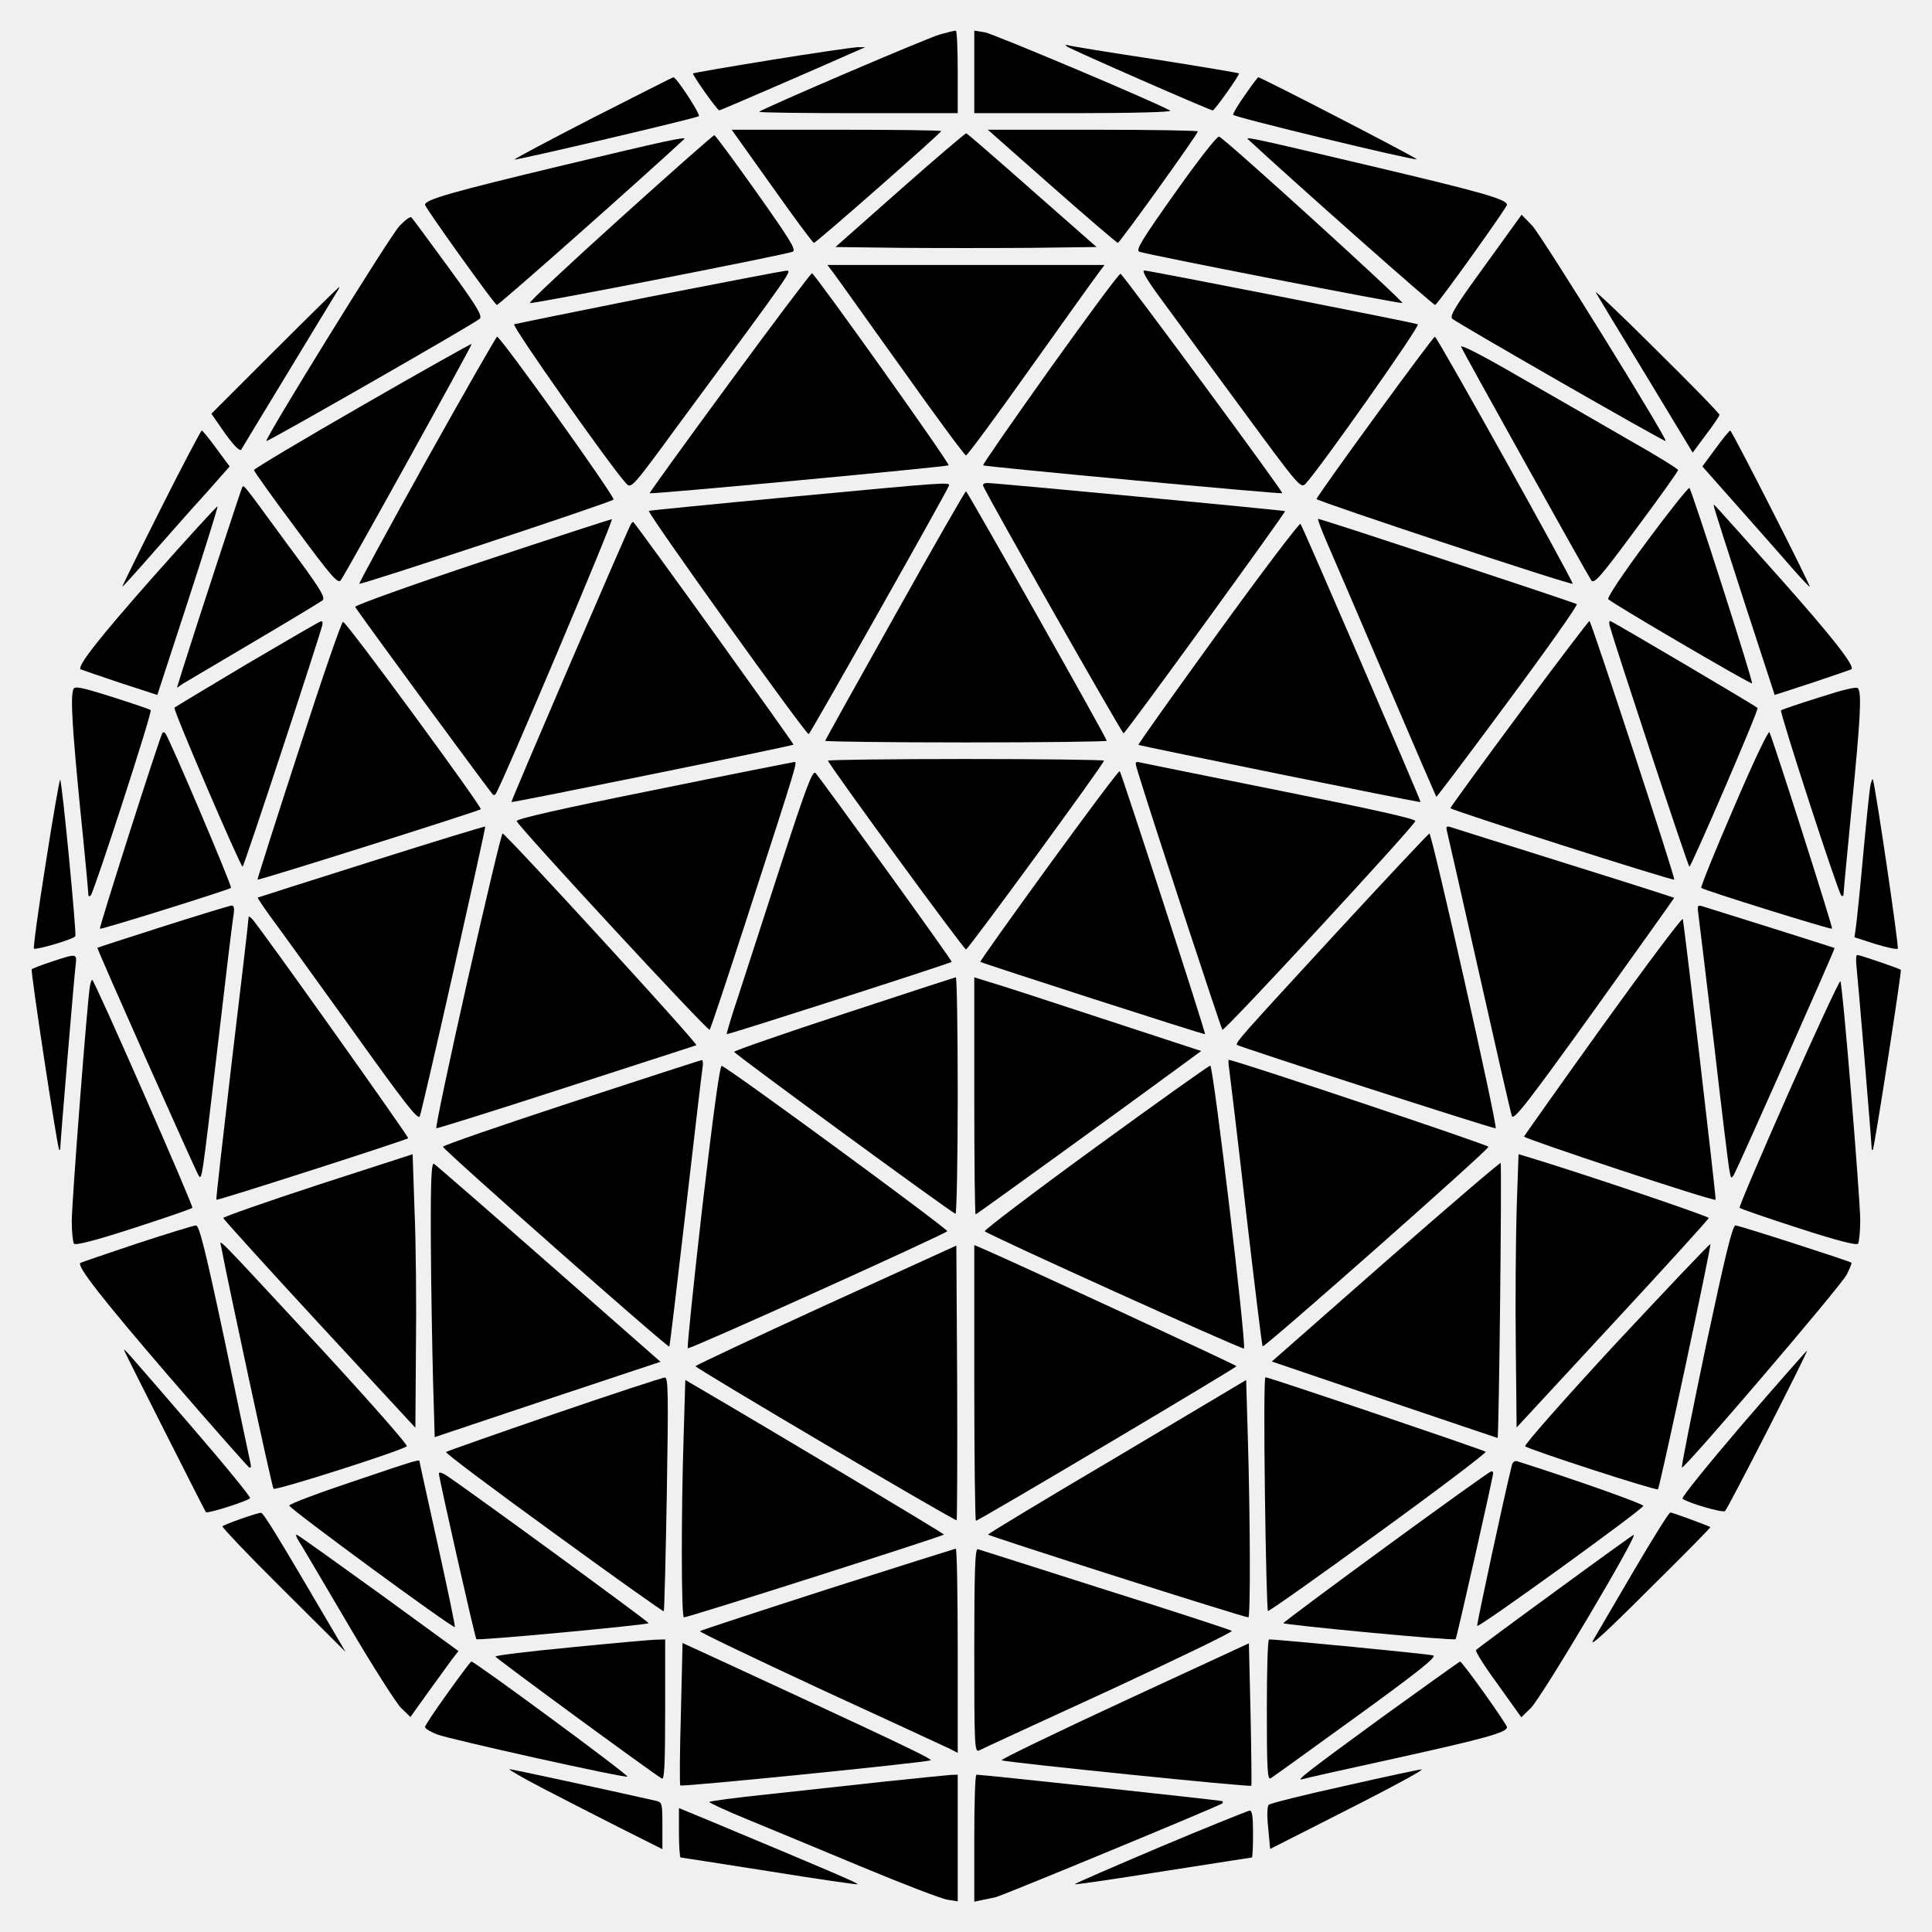
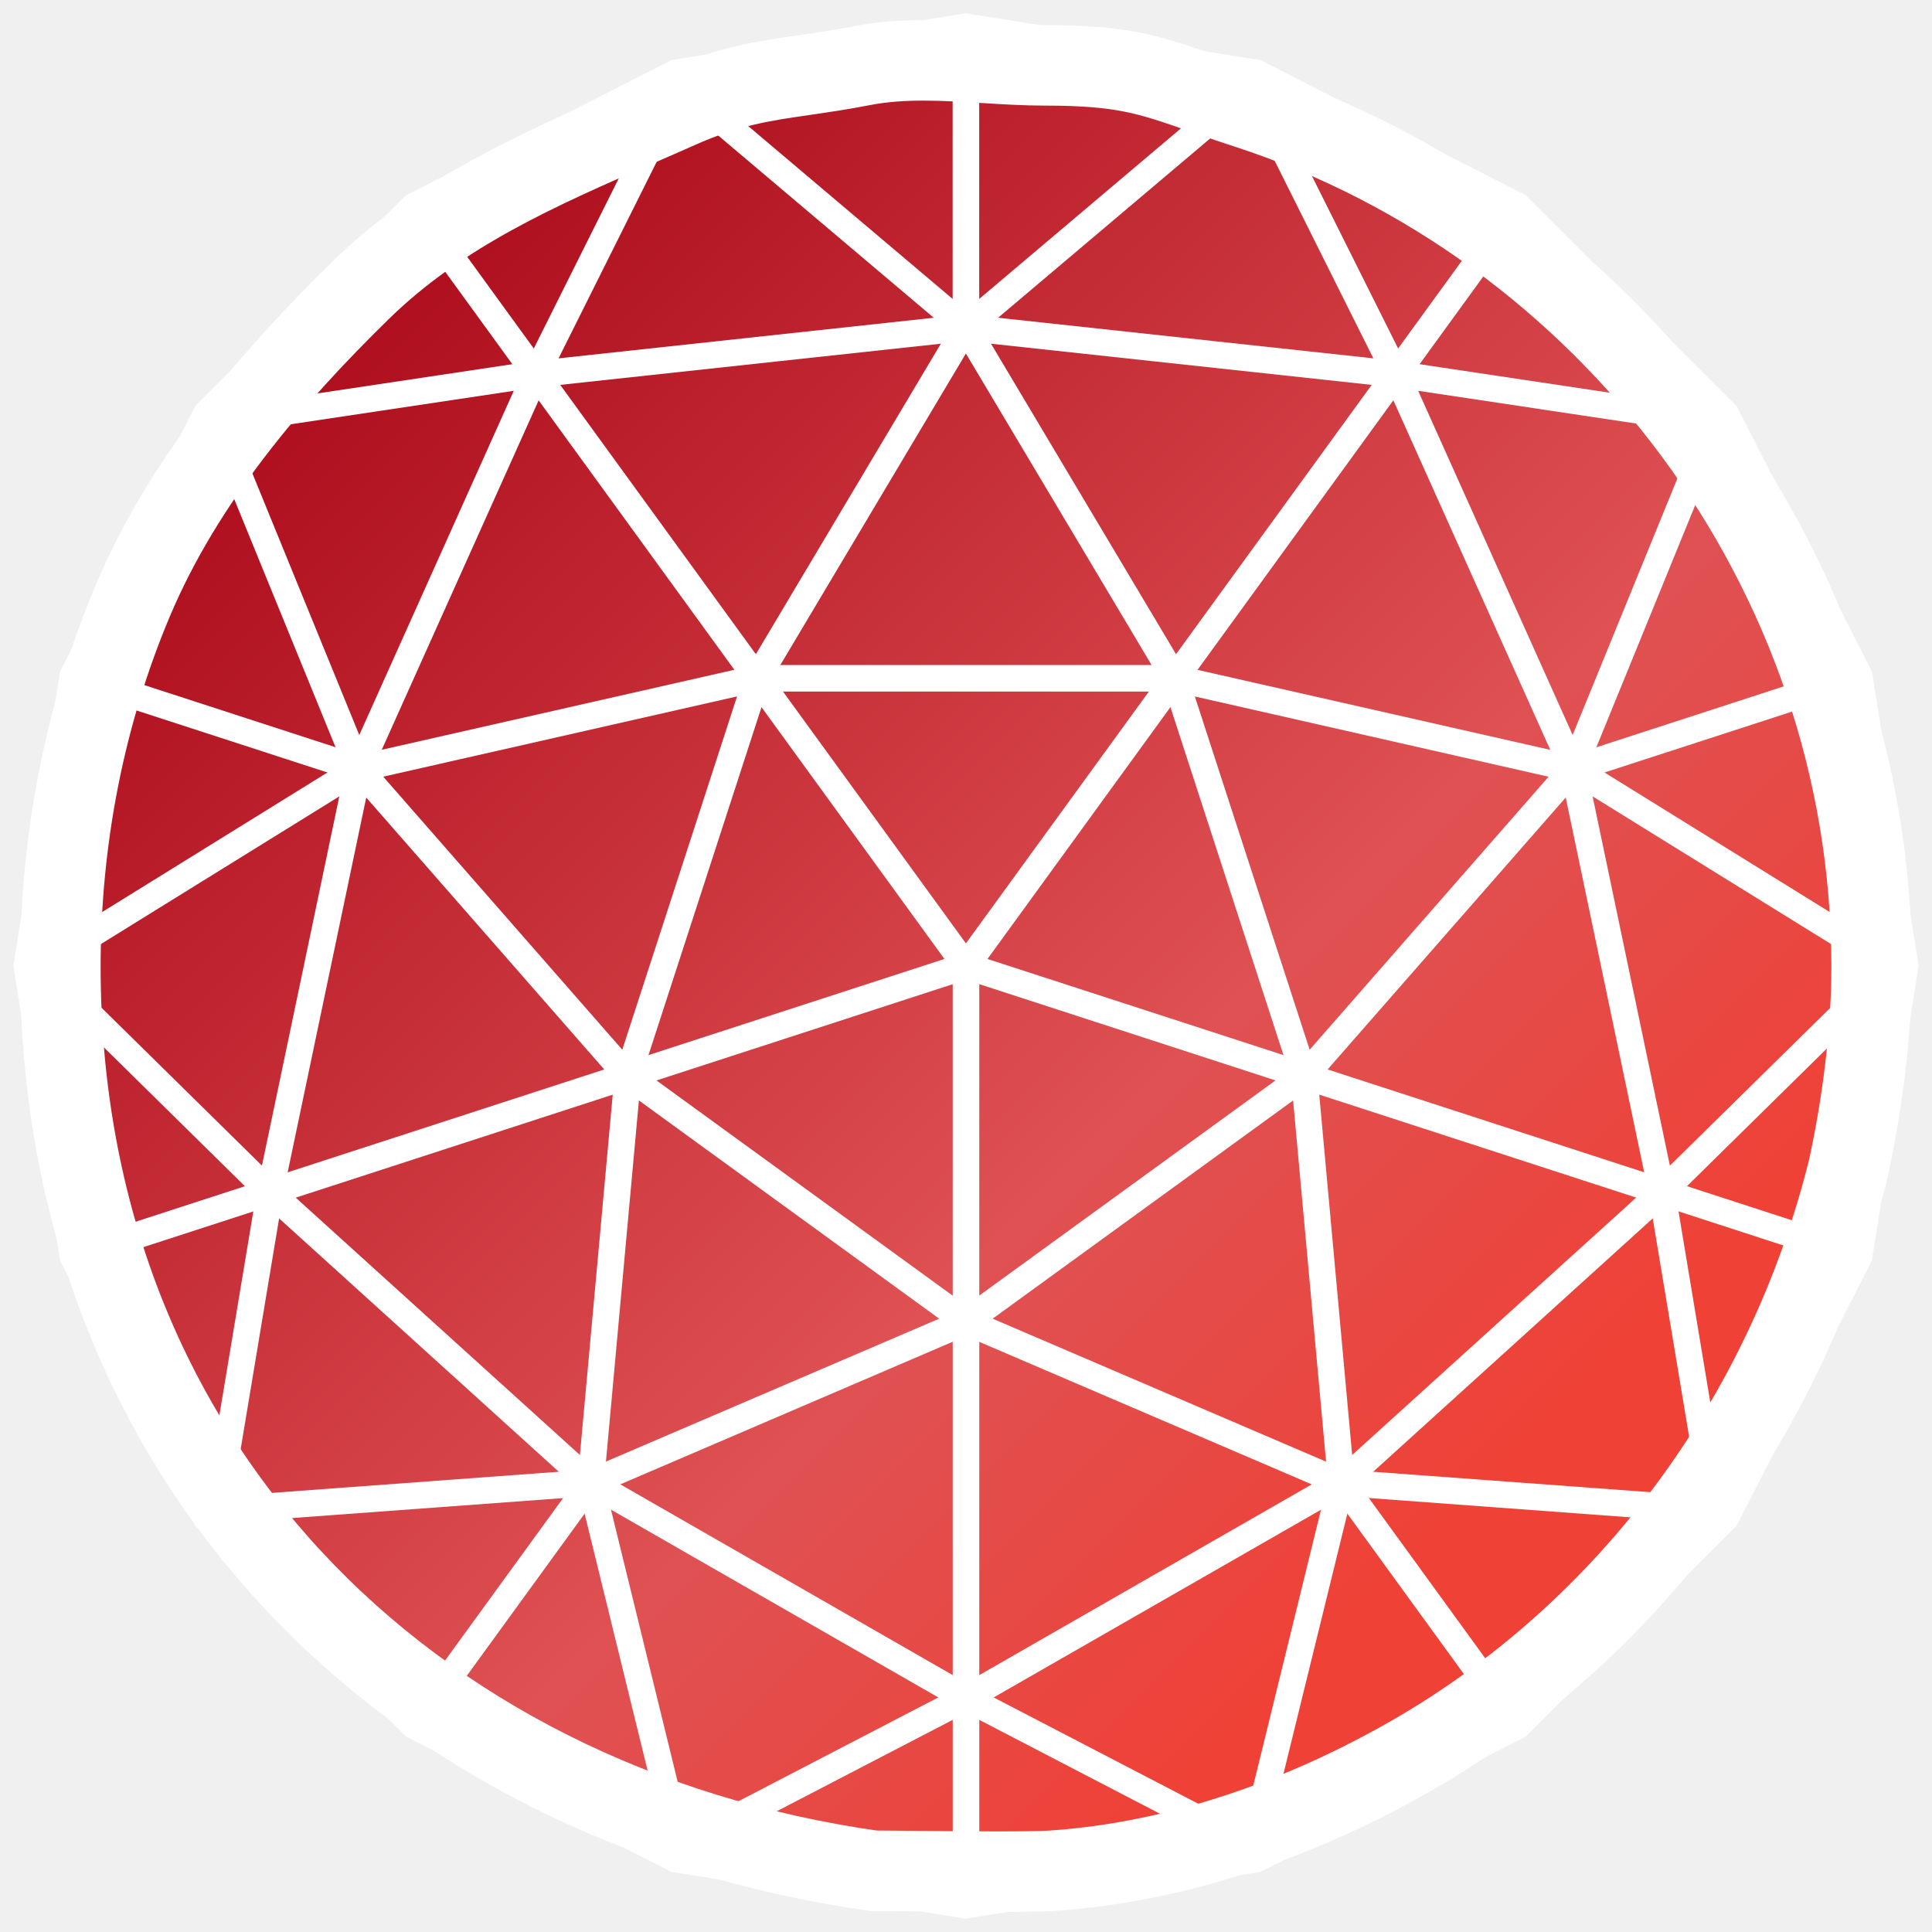
- <svg xmlns="http://www.w3.org/2000/svg" version="1.0" width="700pt" height="700pt" viewBox="0 0 700 700" preserveAspectRatio="xMidYMid meet">
-   <g transform="translate(0,700) scale(0.1,-0.1)" fill="#000000" stroke="none">
-     <path d="M3405 6875 c-44 -12 -642 -268 -654 -280 -2 -3 158 -5 357 -5 l362 0 0 150 c0 83 -3 150 -7 149 -5 0 -30 -6 -58 -14z" />
-     <path d="M3530 6739 l0 -149 363 0 c209 0 356 4 347 9 -53 31 -642 279 -672 284 l-38 6 0 -150z" />
-     <path d="M3865 6832 c10 -9 519 -232 529 -232 7 0 99 130 95 134 -2 2 -139 25 -304 51 -165 25 -307 48 -315 51 -9 3 -11 2 -5 -4z" />
-     <path d="M2795 6783 c-154 -25 -282 -47 -284 -49 -4 -4 88 -134 95 -134 4 0 351 150 499 216 l30 13 -30 0 c-16 -1 -156 -21 -310 -46z" />
-     <path d="M2148 6573 c-158 -81 -285 -149 -284 -151 5 -4 660 150 668 157 7 6 -81 141 -92 141 -3 0 -134 -67 -292 -147z" />
-     <path d="M4511 6656 c-25 -35 -44 -67 -43 -72 1 -8 649 -165 665 -161 7 2 -564 297 -574 297 -2 0 -24 -29 -48 -64z" />
-     <path d="M2797 6325 c80 -113 148 -205 152 -205 8 0 461 398 461 405 0 3 -171 5 -379 5 l-380 0 146 -205z" />
-     <path d="M3811 6325 c128 -113 236 -205 239 -205 7 0 290 394 290 404 0 3 -171 6 -380 6 l-381 0 232 -205z" />
-     <path d="M3261 6312 l-234 -207 237 -3 c130 -1 342 -1 473 0 l236 3 -233 205 c-128 113 -235 206 -239 207 -3 1 -111 -91 -240 -205z" />
-     <path d="M2246 6208 c-185 -167 -332 -304 -326 -306 11 -4 927 175 952 186 14 6 -9 43 -130 214 -81 114 -150 208 -154 208 -4 0 -158 -136 -342 -302z" />
-     <path d="M4258 6302 c-121 -171 -144 -208 -130 -214 24 -10 943 -189 953 -186 9 3 -643 596 -664 603 -7 3 -76 -86 -159 -203z" />
-     <path d="M2040 6401 c-405 -97 -500 -124 -500 -143 0 -10 247 -355 260 -363 5 -3 534 466 679 601 12 11 -67 -6 -439 -95z" />
-     <path d="M4521 6496 c174 -161 674 -604 679 -601 13 8 260 353 260 363 0 20 -92 46 -503 143 -394 93 -446 105 -436 95z" />
-     <path d="M1448 6182 c-33 -33 -490 -773 -483 -780 4 -4 755 426 773 443 11 10 -10 45 -113 186 -70 96 -130 177 -134 181 -4 5 -23 -9 -43 -30z" />
-     <path d="M5381 6039 c-107 -147 -130 -184 -119 -194 18 -16 769 -447 773 -443 7 8 -451 747 -484 781 l-38 39 -132 -183z" />
-     <path d="M3022 6008 c14 -18 124 -174 247 -345 122 -172 226 -313 231 -313 5 0 109 141 231 313 122 171 233 327 247 345 l24 32 -502 0 -502 0 24 -32z" />
-     <path d="M2350 5924 c-261 -52 -481 -97 -487 -99 -11 -4 355 -524 407 -578 17 -18 24 -10 185 210 430 582 416 563 392 562 -12 -1 -236 -44 -497 -95z" />
-     <path d="M4213 5908 c45 -62 177 -241 291 -396 200 -272 209 -283 226 -265 51 54 418 574 407 578 -22 8 -975 195 -991 195 -11 0 12 -38 67 -112z" />
-     <path d="M2643 5613 c-161 -219 -291 -399 -289 -400 4 -5 1078 96 1083 101 6 6 -486 696 -495 696 -4 0 -139 -179 -299 -397z" />
-     <path d="M3805 5665 c-136 -191 -245 -348 -243 -351 5 -5 1080 -105 1084 -101 5 4 -576 791 -586 795 -5 2 -119 -153 -255 -343z" />
-     <path d="M995 5730 l-229 -229 38 -55 c37 -54 64 -83 70 -75 1 2 76 126 166 274 90 149 170 280 178 293 8 12 13 22 11 22 -2 0 -107 -103 -234 -230z" />
-     <path d="M5782 5940 c8 -14 90 -150 183 -302 l168 -278 48 65 c27 35 49 68 49 72 0 5 -104 112 -232 238 -127 127 -225 219 -216 205z" />
-     <path d="M1546 5334 c-136 -245 -246 -447 -244 -449 5 -5 910 294 921 305 8 7 -409 590 -422 590 -3 0 -118 -201 -255 -446z" />
-     <path d="M4981 5489 c-116 -159 -211 -293 -211 -297 1 -8 922 -313 928 -307 5 5 -491 895 -499 895 -4 0 -101 -131 -218 -291z" />
-     <path d="M1313 5531 c-216 -124 -393 -230 -393 -234 0 -4 68 -100 152 -212 130 -176 153 -202 163 -187 28 42 477 853 474 856 -2 1 -181 -99 -396 -223z" />
-     <path d="M5294 5743 c8 -19 452 -816 471 -845 10 -16 32 9 163 186 84 113 152 208 152 213 0 4 -80 54 -178 109 -97 56 -275 159 -396 228 -136 79 -216 120 -212 109z" />
-     <path d="M583 5158 c-78 -155 -141 -283 -140 -284 1 -1 52 55 113 125 61 69 148 168 194 218 l82 93 -48 65 c-26 36 -50 65 -53 65 -3 0 -70 -127 -148 -282z" />
-     <path d="M6216 5375 l-48 -65 139 -157 c76 -86 163 -184 193 -219 30 -34 56 -61 57 -60 4 4 -282 566 -288 566 -3 0 -27 -29 -53 -65z" />
-     <path d="M2868 5200 c-278 -26 -511 -49 -517 -51 -9 -4 567 -808 579 -809 5 0 501 879 508 900 5 14 -6 13 -570 -40z" />
-     <path d="M3562 5240 c10 -29 504 -899 509 -897 9 3 588 801 585 805 -3 3 -1047 102 -1079 102 -10 0 -17 -4 -15 -10z" />
-     <path d="M877 5233 c-4 -8 -166 -501 -213 -651 l-23 -74 22 15 c12 7 128 76 257 152 129 76 241 144 249 150 11 11 -11 46 -130 206 -167 228 -155 213 -162 202z" />
-     <path d="M5967 5038 c-84 -112 -145 -204 -140 -209 17 -17 516 -309 521 -305 5 5 -217 697 -227 708 -3 3 -73 -84 -154 -194z" />
-     <path d="M3243 4771 c-139 -248 -253 -452 -253 -455 0 -3 230 -6 510 -6 281 0 510 3 510 6 0 9 -505 904 -510 904 -3 0 -119 -202 -257 -449z" />
-     <path d="M555 4910 c-198 -224 -276 -324 -263 -335 2 -1 65 -23 140 -48 l138 -45 111 340 c61 187 109 341 107 343 -2 2 -107 -113 -233 -255z" />
-     <path d="M6210 5165 c0 -5 50 -161 110 -346 l110 -337 138 45 c75 25 138 47 140 48 14 11 -69 117 -263 335 -264 296 -235 265 -235 255z" />
-     <path d="M1745 4965 c-258 -86 -459 -158 -458 -164 2 -8 477 -655 499 -680 2 -2 6 -2 9 1 16 16 431 998 422 997 -7 -1 -219 -70 -472 -154z" />
-     <path d="M4804 5043 c19 -43 116 -269 216 -503 100 -234 183 -426 184 -427 1 -2 118 153 259 344 142 191 254 350 250 354 -8 6 -925 309 -937 309 -3 0 10 -35 28 -77z" />
-     <path d="M2286 5101 c-11 -17 -436 -1005 -433 -1007 3 -3 1017 203 1022 208 3 2 -562 788 -580 806 -2 2 -6 -1 -9 -7z" />
-     <path d="M4413 4707 c-160 -221 -290 -403 -288 -406 4 -3 1019 -210 1022 -207 3 2 -428 1000 -435 1008 -4 4 -139 -174 -299 -395z" />
-     <path d="M896 4595 c-142 -85 -261 -156 -264 -159 -6 -6 239 -576 247 -576 5 0 278 830 289 876 2 8 0 14 -5 13 -4 0 -124 -70 -267 -154z" />
-     <path d="M1083 4283 c-84 -257 -151 -469 -150 -470 4 -4 801 248 809 255 6 7 -483 674 -499 679 -5 2 -77 -207 -160 -464z" />
-     <path d="M5504 4414 c-137 -185 -249 -339 -249 -342 0 -7 806 -264 811 -259 5 5 -301 937 -307 937 -3 0 -118 -151 -255 -336z" />
-     <path d="M5832 4733 c21 -75 284 -873 289 -873 7 0 253 570 247 575 -8 8 -528 315 -534 315 -4 0 -4 -8 -2 -17z" />
-     <path d="M266 4503 c-11 -28 -5 -131 24 -428 17 -165 30 -307 30 -314 0 -9 3 -11 9 -5 12 13 224 665 217 671 -2 3 -65 24 -140 48 -111 35 -136 40 -140 28z" />
-     <path d="M6591 4473 c-73 -23 -136 -44 -138 -47 -6 -5 206 -658 218 -670 6 -6 9 -2 9 10 0 10 14 154 30 319 30 305 36 402 22 421 -5 7 -51 -4 -141 -33z" />
-     <path d="M6282 4074 c-68 -157 -121 -288 -118 -291 7 -8 470 -152 474 -148 4 3 -215 689 -227 712 -4 7 -62 -116 -129 -273z" />
-     <path d="M588 4343 c-11 -18 -230 -705 -226 -708 4 -4 467 141 475 148 5 5 -224 544 -238 560 -4 5 -9 5 -11 0z" />
-     <path d="M3000 4244 c0 -11 492 -684 500 -684 8 0 500 673 500 684 0 3 -225 6 -500 6 -275 0 -500 -3 -500 -6z" />
-     <path d="M2367 4137 c-329 -66 -497 -104 -495 -112 5 -19 693 -763 699 -756 4 3 66 191 139 416 184 568 180 555 167 554 -7 -1 -236 -46 -510 -102z" />
-     <path d="M4124 4199 c54 -176 300 -925 305 -930 7 -7 694 737 699 756 2 8 -155 43 -485 109 -268 54 -498 100 -510 103 -22 5 -22 4 -9 -38z" />
-     <path d="M2830 3869 c-61 -189 -131 -404 -155 -478 -25 -74 -43 -136 -42 -138 3 -3 809 256 815 262 4 3 -470 658 -493 684 -11 11 -33 -48 -125 -330z" />
-     <path d="M3800 3864 c-138 -190 -250 -347 -248 -349 6 -5 812 -265 814 -262 4 3 -303 947 -309 953 -3 3 -118 -151 -257 -342z" />
-     <path d="M166 3874 c-27 -168 -46 -307 -43 -311 7 -6 144 34 150 45 5 8 -48 561 -55 567 -2 2 -26 -133 -52 -301z" />
-     <path d="M6776 4150 c-3 -19 -15 -134 -26 -255 -11 -121 -23 -236 -26 -256 l-5 -35 75 -24 c42 -13 79 -21 82 -17 5 5 -79 576 -90 612 -2 6 -6 -6 -10 -25z" />
-     <path d="M1346 3879 c-225 -71 -410 -130 -412 -131 -1 -2 19 -32 45 -68 27 -36 158 -218 292 -404 198 -277 244 -336 250 -320 10 23 240 1046 237 1049 -2 2 -187 -55 -412 -126z" />
-     <path d="M5243 3987 c3 -12 56 -245 117 -517 61 -272 114 -504 118 -514 7 -16 61 54 299 385 159 222 289 405 289 406 -1 1 -175 57 -387 123 -211 66 -397 125 -413 130 -26 9 -28 8 -23 -13z" />
-     <path d="M1694 3448 c-66 -293 -117 -534 -113 -536 3 -1 215 65 470 148 255 83 468 151 472 153 9 3 -691 767 -702 767 -4 0 -61 -240 -127 -532z" />
-     <path d="M4844 3623 c-345 -375 -369 -401 -362 -409 8 -7 930 -305 937 -302 9 4 -231 1068 -240 1068 -3 0 -154 -161 -335 -357z" />
-     <path d="M590 3643 c-129 -41 -236 -76 -237 -77 -3 -3 348 -791 365 -822 14 -24 12 -32 72 476 27 234 52 442 56 463 4 27 2 37 -8 36 -7 -1 -119 -35 -248 -76z" />
-     <path d="M6154 3684 c3 -22 28 -230 56 -464 27 -234 52 -441 56 -460 5 -31 7 -32 17 -15 17 31 367 818 364 820 -2 2 -423 134 -481 152 -16 4 -17 1 -12 -33z" />
-     <path d="M900 3669 c0 -8 -27 -240 -60 -514 -32 -275 -58 -501 -56 -502 3 -4 687 216 695 223 4 3 -539 767 -565 794 -12 12 -14 12 -14 -1z" />
-     <path d="M5810 3288 c-157 -219 -286 -401 -288 -406 -2 -7 687 -236 694 -229 3 2 -110 968 -119 1017 -1 8 -130 -164 -287 -382z" />
-     <path d="M188 3516 c-37 -12 -70 -25 -73 -28 -5 -5 90 -629 99 -653 3 -5 5 1 5 14 1 30 49 604 55 654 5 43 5 43 -86 13z" />
-     <path d="M6726 3503 c5 -43 54 -627 55 -658 0 -11 2 -15 5 -10 7 18 105 647 101 651 -5 5 -148 54 -158 54 -4 0 -5 -17 -3 -37z" />
-     <path d="M3058 3327 c-219 -72 -398 -134 -398 -138 0 -7 782 -579 802 -587 4 -2 8 190 8 427 0 237 -3 431 -7 430 -5 -1 -187 -60 -405 -132z" />
-     <path d="M3530 3029 c0 -236 2 -429 5 -429 3 0 537 386 764 553 l53 39 -363 119 c-200 66 -385 126 -411 133 l-48 15 0 -430z" />
-     <path d="M326 3428 c-9 -44 -66 -784 -66 -853 0 -38 4 -75 8 -81 5 -7 73 10 215 56 114 37 211 70 214 74 5 5 -355 826 -363 826 -2 0 -6 -10 -8 -22z" />
-     <path d="M6480 3040 c-100 -226 -180 -413 -177 -416 3 -4 100 -37 214 -74 142 -46 210 -63 215 -56 4 6 8 45 8 86 -1 88 -64 858 -72 865 -3 3 -88 -179 -188 -405z" />
-     <path d="M2070 3006 c-256 -84 -465 -156 -465 -161 1 -11 814 -729 820 -724 2 2 28 222 59 489 31 267 58 500 61 518 3 17 2 32 -2 31 -4 0 -217 -69 -473 -153z" />
-     <path d="M4454 3123 c3 -21 31 -254 61 -517 31 -264 57 -482 60 -484 6 -6 819 712 818 723 -1 7 -917 314 -941 315 -2 0 -1 -17 2 -37z" />
-     <path d="M2545 2630 c-32 -280 -56 -512 -53 -515 5 -6 923 409 940 424 6 6 -794 593 -817 599 -7 2 -31 -175 -70 -508z" />
-     <path d="M3968 2842 c-224 -163 -404 -300 -400 -303 16 -15 934 -430 939 -425 10 10 -111 1026 -122 1025 -5 0 -193 -134 -417 -297z" />
-     <path d="M1152 2707 c-189 -62 -343 -116 -343 -120 0 -4 157 -177 348 -384 l348 -376 2 289 c2 159 0 382 -5 496 l-7 206 -343 -111z" />
-     <path d="M5495 2617 c-3 -111 -5 -334 -3 -495 l3 -294 348 376 c191 206 348 379 348 383 1 6 -442 156 -642 217 l-47 14 -7 -201z" />
-     <path d="M1561 2498 c1 -161 5 -386 8 -499 l6 -206 409 137 409 136 -404 355 c-222 195 -410 358 -416 362 -10 7 -13 -53 -12 -285z" />
-     <path d="M5020 2429 l-412 -362 409 -139 c224 -76 409 -138 409 -138 5 0 16 992 11 996 -2 3 -190 -158 -417 -357z" />
-     <path d="M495 2494 c-110 -37 -202 -68 -204 -70 -13 -12 82 -133 323 -413 152 -176 282 -323 288 -327 7 -5 9 1 5 17 -3 13 -45 212 -93 442 -70 329 -92 417 -104 417 -8 0 -105 -30 -215 -66z" />
-     <path d="M6181 2124 c-50 -240 -90 -438 -87 -441 7 -8 575 656 597 699 11 22 19 41 17 43 -7 6 -407 135 -420 135 -11 0 -37 -108 -107 -436z" />
-     <path d="M802 2480 c21 -115 183 -867 189 -874 7 -8 465 138 483 154 4 5 -137 165 -314 357 -402 433 -363 394 -358 363z" />
-     <path d="M5856 2134 c-186 -201 -334 -369 -330 -374 15 -13 475 -162 481 -156 7 7 193 877 190 888 -1 4 -154 -158 -341 -358z" />
-     <path d="M2993 2272 c-260 -119 -473 -219 -473 -222 1 -8 941 -563 946 -558 2 3 3 228 2 500 l-3 495 -472 -215z" />
-     <path d="M3530 1990 c0 -275 3 -500 6 -500 10 0 943 554 944 560 0 4 -803 376 -922 427 l-28 12 0 -499z" />
-     <path d="M451 2105 c6 -15 291 -579 295 -584 6 -6 154 41 160 51 3 4 -95 124 -217 265 -245 284 -243 282 -238 268z" />
-     <path d="M6316 1843 c-125 -146 -224 -268 -220 -273 16 -14 143 -52 154 -45 9 6 301 577 297 581 -1 1 -105 -117 -231 -263z" />
-     <path d="M2008 1877 c-212 -73 -389 -135 -392 -138 -4 -3 172 -135 390 -293 217 -158 397 -286 399 -284 2 2 7 194 11 426 6 360 5 422 -7 421 -8 0 -188 -59 -401 -132z" />
-     <path d="M4583 1589 c3 -232 8 -423 11 -426 2 -3 183 125 400 283 218 158 393 291 389 294 -9 7 -785 270 -798 270 -5 0 -5 -190 -2 -421z" />
-     <path d="M2477 1798 c-9 -274 -9 -658 1 -658 14 -1 942 295 942 300 0 4 -622 376 -901 539 l-36 21 -6 -202z" />
-     <path d="M4048 1722 c-258 -152 -468 -279 -468 -282 0 -5 929 -301 943 -300 8 0 7 355 -2 657 l-6 203 -467 -278z" />
-     <path d="M1278 1632 c-126 -42 -229 -81 -230 -87 -1 -10 594 -447 600 -440 2 2 -26 136 -62 299 -36 163 -66 298 -66 301 0 8 -6 7 -242 -73z" />
-     <path d="M5477 1688 c-27 -108 -127 -573 -125 -579 4 -9 600 422 602 435 1 7 -247 95 -455 161 -11 4 -19 -2 -22 -17z" />
-     <path d="M1590 1662 c0 -16 131 -596 136 -601 6 -6 624 52 624 58 0 6 -669 494 -731 534 -16 11 -29 14 -29 9z" />
-     <path d="M5023 1397 c-205 -150 -373 -275 -373 -278 0 -6 618 -65 624 -58 4 4 136 588 136 602 0 4 -3 7 -7 6 -5 0 -176 -123 -380 -272z" />
-     <path d="M873 1497 c-34 -12 -64 -24 -67 -27 -3 -3 96 -107 220 -230 l226 -225 -44 75 c-204 348 -254 430 -263 429 -5 0 -38 -10 -72 -22z" />
-     <path d="M5922 1313 c-67 -115 -134 -228 -148 -253 -20 -33 32 13 199 180 125 123 225 225 224 227 -5 4 -137 53 -145 53 -5 0 -63 -93 -130 -207z" />
-     <path d="M1081 1419 c9 -13 88 -148 177 -299 89 -152 177 -290 195 -308 l34 -33 63 88 c35 48 74 102 87 120 l24 31 -287 209 c-158 114 -292 210 -298 212 -6 2 -3 -7 5 -20z" />
-     <path d="M5635 1234 c-154 -112 -283 -208 -287 -212 -4 -4 31 -60 79 -125 l85 -119 34 33 c40 39 392 632 373 628 -2 0 -130 -92 -284 -205z" />
-     <path d="M2998 1242 c-251 -81 -459 -149 -462 -152 -3 -3 194 -97 437 -210 243 -112 454 -209 470 -217 l27 -14 0 371 c0 203 -3 370 -7 369 -5 -1 -214 -67 -465 -147z" />
-     <path d="M3530 1021 c0 -351 1 -371 18 -363 9 5 221 103 470 217 248 115 449 212 445 216 -5 4 -210 71 -458 149 -247 79 -456 145 -462 147 -10 4 -13 -73 -13 -366z" />
-     <path d="M2065 1031 c-148 -14 -270 -29 -270 -33 0 -5 560 -416 603 -442 9 -6 12 47 12 248 l0 256 -37 -1 c-21 -1 -159 -13 -308 -28z" />
-     <path d="M4590 805 c0 -213 2 -255 14 -248 7 4 147 105 310 223 225 163 292 217 279 222 -14 5 -560 58 -595 58 -5 0 -8 -115 -8 -255z" />
-     <path d="M2467 792 c-4 -140 -5 -258 -2 -261 3 -6 880 82 907 91 10 4 -145 77 -738 351 l-161 74 -6 -255z" />
-     <path d="M4071 836 c-250 -116 -449 -212 -442 -214 24 -8 902 -98 905 -92 1 3 0 120 -3 260 l-6 256 -454 -210z" />
-     <path d="M1622 866 c-45 -62 -82 -118 -82 -123 0 -6 20 -18 43 -27 51 -19 676 -158 690 -153 9 3 -553 417 -565 417 -3 0 -41 -51 -86 -114z" />
-     <path d="M5010 780 c-271 -198 -321 -236 -290 -226 8 3 161 37 339 76 321 71 401 93 401 112 0 11 -162 238 -170 238 -3 -1 -129 -91 -280 -200z" />
-     <path d="M1960 524 c69 -36 196 -101 283 -145 l157 -79 0 85 c0 80 -1 85 -22 90 -181 41 -524 115 -532 115 -6 0 45 -30 114 -66z" />
-     <path d="M4871 529 c-146 -32 -269 -63 -274 -68 -6 -6 -7 -40 -2 -85 l7 -75 156 79 c258 130 408 210 392 209 -8 0 -134 -27 -279 -60z" />
-     <path d="M3205 545 c-115 -13 -306 -33 -422 -46 -117 -12 -213 -25 -213 -28 0 -3 62 -32 138 -63 75 -31 261 -108 412 -171 151 -63 292 -117 313 -120 l37 -6 0 230 0 229 -27 -1 c-16 -1 -122 -12 -238 -24z" />
-     <path d="M3530 340 l0 -230 25 5 c14 3 37 8 52 11 24 5 811 331 822 340 2 2 2 6 0 8 -3 3 -868 96 -891 96 -5 0 -8 -104 -8 -230z" />
-     <path d="M2460 359 c0 -49 3 -89 6 -89 3 0 148 -23 321 -50 174 -28 318 -49 320 -47 3 4 -98 47 -519 223 l-128 53 0 -90z" />
-     <path d="M4203 308 c-172 -73 -311 -133 -309 -135 2 -2 146 19 321 47 174 27 319 50 321 50 2 0 4 38 4 85 0 62 -3 85 -12 85 -7 -1 -154 -60 -325 -132z" />
-   </g>
+ <svg xmlns="http://www.w3.org/2000/svg" width="100%" height="100%" viewBox="0 0 24 24" version="1.1" xml:space="preserve" style="fill-rule: evenodd; clip-rule: evenodd">
+   <path d="M12.985,0.812C13.949,0.812 14.279,0.928 14.929,1.155C15.091,1.211 15.273,1.275 15.49,1.345C19.947,2.795 23.25,7.071 23.25,12.005C23.25,12.829 23.133,13.721 22.963,14.506C22.196,17.622 20.213,20.269 17.543,21.804C16.213,22.568 14.67,23.131 13.068,23.239C12.8,23.257 11.93,23.249 11.339,23.243C11.126,23.241 10.95,23.239 10.85,23.239C5.061,22.419 0.75,18.142 0.75,12.005C0.75,10.447 1.047,8.887 1.653,7.454C2.282,5.968 3.362,4.699 4.486,3.6C5.476,2.634 6.7,2.1 7.906,1.574C8.081,1.498 8.255,1.422 8.428,1.345C9.05,1.068 9.469,1.008 9.996,0.932C10.214,0.9 10.45,0.866 10.727,0.812C11.214,0.719 11.726,0.75 12.234,0.781C12.486,0.797 12.738,0.812 12.985,0.812Z" style="fill: url(#_Linear1); fill-rule: nonzero" />
+   <path d="M12.985,0.812C13.949,0.812 14.279,0.928 14.929,1.155C15.091,1.211 15.273,1.275 15.49,1.345C19.947,2.795 23.25,7.071 23.25,12.005C23.25,12.829 23.133,13.721 22.963,14.506C22.196,17.622 20.213,20.269 17.543,21.804C16.213,22.568 14.67,23.131 13.068,23.239C12.8,23.257 11.93,23.249 11.339,23.243C11.126,23.241 10.95,23.239 10.85,23.239C5.061,22.419 0.75,18.142 0.75,12.005C0.75,10.447 1.047,8.887 1.653,7.454C2.282,5.968 3.362,4.699 4.486,3.6C5.476,2.634 6.7,2.1 7.906,1.574C8.081,1.498 8.255,1.422 8.428,1.345C9.05,1.068 9.469,1.008 9.996,0.932C10.214,0.9 10.45,0.866 10.727,0.812C11.214,0.719 11.726,0.75 12.234,0.781C12.486,0.797 12.738,0.812 12.985,0.812Z" style="fill: none; fill-rule: nonzero; stroke: white; stroke-width: 1px" />
+   <path d="M11.999,0.166L15.656,0.746L18.955,2.426L21.573,5.044L23.254,8.342L23.834,11.999L23.254,15.656L21.573,18.955L18.955,21.573L15.656,23.254L11.999,23.834L8.343,23.254L5.044,21.573L2.426,18.955L0.746,15.656L0.166,11.999L0.746,8.343L2.426,5.044L5.044,2.426L8.343,0.746L11.999,0.166ZM8.549,1.381L5.436,2.966L2.967,5.436L1.381,8.549L0.834,11.999L1.381,15.45L2.967,18.562L5.436,21.032L8.549,22.619L11.999,23.166L15.45,22.619L18.562,21.032L21.032,18.562L22.619,15.45L23.166,11.999L22.619,8.549L21.032,5.436L18.562,2.966L15.45,1.381L11.999,0.834L8.549,1.381Z" style="fill: white" />
+   <path d="M11.915,3.928C11.993,3.881 12.094,3.907 12.141,3.985L14.738,8.343C14.785,8.421 14.759,8.523 14.681,8.569C14.603,8.616 14.501,8.59 14.455,8.512L11.857,4.154C11.811,4.076 11.836,3.975 11.915,3.928Z" style="fill: white" />
+   <path d="M11.999,3.904L17.36,4.484L17.325,4.812L11.999,4.236L6.674,4.812L6.639,4.484L11.999,3.904Z" style="fill: white" />
+   <path d="M9.237,8.426C9.237,8.334 9.311,8.261 9.402,8.261L14.596,8.261C14.687,8.261 14.761,8.334 14.761,8.426C14.761,8.517 14.687,8.591 14.596,8.591L9.402,8.591C9.311,8.591 9.237,8.517 9.237,8.426Z" style="fill: white" />
+   <path d="M12.083,3.928C12.161,3.975 12.187,4.076 12.14,4.154L9.544,8.512C9.497,8.59 9.396,8.616 9.318,8.569C9.24,8.523 9.214,8.421 9.261,8.343L11.857,3.985C11.903,3.907 12.004,3.881 12.083,3.928Z" style="fill: white" />
+   <path d="M8.392,0.803L11.999,3.853L15.606,0.803L17.49,4.573L17.195,4.721L15.499,1.326L11.999,4.285L8.499,1.326L6.804,4.721L6.509,4.573L8.392,0.803Z" style="fill: white" />
+   <path d="M5.143,2.563C5.217,2.509 5.32,2.525 5.374,2.599L11.999,11.719L18.625,2.599C18.679,2.525 18.782,2.509 18.856,2.563C18.929,2.616 18.946,2.719 18.892,2.793L12.133,12.097C12.102,12.14 12.052,12.165 11.999,12.165C11.947,12.165 11.897,12.14 11.866,12.097L5.107,2.793C5.053,2.719 5.07,2.616 5.143,2.563Z" style="fill: white" />
+   <path d="M9.525,8.314C9.565,8.358 9.578,8.42 9.56,8.476L7.992,13.303L12.081,16.274L16.727,18.266C16.811,18.302 16.85,18.399 16.814,18.482C16.778,18.566 16.681,18.605 16.597,18.569L11.934,16.57C11.923,16.565 11.912,16.559 11.902,16.552L7.701,13.499C7.643,13.457 7.619,13.383 7.641,13.315L9.156,8.651L4.493,9.709C4.404,9.729 4.315,9.674 4.295,9.585C4.275,9.496 4.331,9.408 4.42,9.387L9.367,8.265C9.424,8.251 9.485,8.27 9.525,8.314Z" style="fill: white" />
+   <path d="M4.347,9.426C4.416,9.366 4.52,9.373 4.58,9.442L7.922,13.259C7.982,13.328 7.975,13.432 7.907,13.492C7.838,13.552 7.734,13.545 7.674,13.477L4.332,9.659C4.272,9.591 4.279,9.486 4.347,9.426Z" style="fill: white" />
+   <path d="M6.931,4.439L4.635,9.553L4.661,9.616L4.603,9.652L3.534,14.751L7.435,18.284L12.078,20.948L15.442,22.696L16.535,18.244L21.105,18.581L20.481,14.837L20.807,14.783L21.499,18.941L16.789,18.593L15.662,23.182L11.917,21.236L7.24,18.553L3.238,14.928L0.234,11.971L4.25,9.483L2.464,5.109L6.931,4.439ZM4.215,9.893L0.765,12.03L3.254,14.48L4.215,9.893ZM4.463,9.131L6.382,4.855L2.928,5.373L4.463,9.131Z" style="fill: white" />
+   <path d="M7.814,13.202C7.904,13.211 7.971,13.291 7.963,13.382L7.502,18.433C7.494,18.524 7.414,18.591 7.323,18.583C7.232,18.574 7.165,18.494 7.174,18.403L7.634,13.352C7.642,13.261 7.723,13.194 7.814,13.202Z" style="fill: white" />
+   <path d="M12.151,16.353C12.187,16.436 12.148,16.533 12.065,16.569L7.403,18.569C7.319,18.604 7.222,18.566 7.186,18.482C7.15,18.398 7.189,18.301 7.273,18.265L11.935,16.266C12.018,16.23 12.115,16.269 12.151,16.353Z" style="fill: white" />
+   <path d="M2.893,18.581L3.517,14.837L3.191,14.783L2.499,18.941L7.211,18.594L8.336,23.182L12.075,21.24L11.923,20.947L8.556,22.696L7.465,18.244L2.893,18.581Z" style="fill: white" />
+   <path d="M12.097,11.865C12.14,11.896 12.165,11.946 12.165,11.998L12.165,23.5C12.165,23.591 12.091,23.665 12,23.665C11.909,23.665 11.835,23.591 11.835,23.5L11.835,12.226L1.115,15.709C1.029,15.737 0.936,15.69 0.908,15.603C0.879,15.517 0.927,15.423 1.013,15.395L11.949,11.842C11.999,11.825 12.054,11.834 12.097,11.865Z" style="fill: white" />
+   <path d="M17.212,4.547C17.248,4.499 17.308,4.475 17.368,4.484L21.327,5.078C21.377,5.085 21.421,5.115 21.446,5.159C21.471,5.203 21.474,5.256 21.455,5.303L19.749,9.483L23.587,11.861C23.63,11.887 23.658,11.932 23.664,11.982C23.669,12.033 23.652,12.083 23.616,12.118L20.762,14.926L20.756,14.932L20.755,14.932C20.755,14.933 20.754,14.934 20.753,14.934L16.773,18.541C16.727,18.583 16.661,18.595 16.602,18.572C16.544,18.55 16.504,18.496 16.498,18.434L16.039,13.4L14.44,8.478C14.421,8.421 14.435,8.359 14.475,8.315C14.515,8.272 14.575,8.253 14.633,8.266L19.258,9.315L17.193,4.715C17.168,4.659 17.175,4.595 17.212,4.547ZM19.237,9.649L14.843,8.652L16.269,13.04L19.237,9.649ZM16.372,13.422L16.797,18.074L20.464,14.751L19.45,9.907L16.372,13.422ZM19.784,9.893L20.744,14.48L23.234,12.03L19.784,9.893ZM19.536,9.13L21.07,5.373L17.617,4.855L19.536,9.13Z" style="fill: white" />
+   <path d="M11.842,11.947C11.87,11.861 11.963,11.813 12.05,11.842L22.987,15.395C23.074,15.423 23.121,15.517 23.093,15.603C23.065,15.69 22.972,15.737 22.885,15.709L11.948,12.155C11.861,12.127 11.814,12.034 11.842,11.947Z" style="fill: white" />
+   <path d="M16.335,13.27C16.389,13.343 16.372,13.447 16.298,13.5L12.096,16.552C12.022,16.606 11.919,16.59 11.866,16.516C11.812,16.442 11.828,16.339 11.902,16.285L16.104,13.233C16.178,13.18 16.281,13.196 16.335,13.27Z" style="fill: white" />
+   <path d="M16.58,18.276C16.653,18.234 16.746,18.254 16.796,18.322L18.892,21.208C18.945,21.282 18.929,21.385 18.855,21.439C18.782,21.492 18.678,21.476 18.625,21.402L16.616,18.636L12.081,21.237C12.002,21.282 11.901,21.255 11.856,21.176C11.81,21.097 11.838,20.996 11.917,20.951L16.58,18.276Z" style="fill: white" />
+   <path d="M11.999,0.335C12.09,0.335 12.164,0.409 12.164,0.5L12.164,4.068C12.164,4.159 12.09,4.233 11.999,4.233C11.908,4.233 11.834,4.159 11.834,4.068L11.834,0.5C11.834,0.409 11.908,0.335 11.999,0.335Z" style="fill: white" />
+   <path d="M23.093,8.396C23.121,8.483 23.073,8.576 22.987,8.604L19.594,9.706C19.507,9.735 19.414,9.687 19.386,9.601C19.358,9.514 19.405,9.421 19.492,9.393L22.885,8.29C22.971,8.262 23.064,8.309 23.093,8.396Z" style="fill: white" />
+   <path d="M7.435,18.286C7.509,18.34 7.525,18.443 7.471,18.516L5.374,21.402C5.32,21.476 5.217,21.492 5.143,21.439C5.069,21.385 5.053,21.282 5.107,21.208L7.204,18.322C7.258,18.249 7.361,18.232 7.435,18.286Z" style="fill: white" />
+   <path d="M0.908,8.396C0.936,8.309 1.029,8.262 1.115,8.29L4.508,9.393C4.595,9.421 4.642,9.514 4.614,9.601C4.586,9.687 4.493,9.735 4.406,9.706L1.013,8.604C0.927,8.576 0.879,8.483 0.908,8.396Z" style="fill: white" />
+   <defs>
+     <linearGradient id="_Linear1" x1="0" y1="0" x2="1" y2="0" gradientUnits="userSpaceOnUse" gradientTransform="matrix(-14.8673,-14.7971,14.7971,-14.8673,20.4244,16.9042)">
+       <stop offset="0" style="stop-color: rgb(239, 65, 54); stop-opacity: 1" />
+       <stop offset="0.01" style="stop-color: rgb(239, 65, 54); stop-opacity: 1" />
+       <stop offset="0.32" style="stop-color: rgb(223, 81, 83); stop-opacity: 1" />
+       <stop offset="1" style="stop-color: rgb(172, 11, 27); stop-opacity: 1" />
+     </linearGradient>
+   </defs>
</svg>
